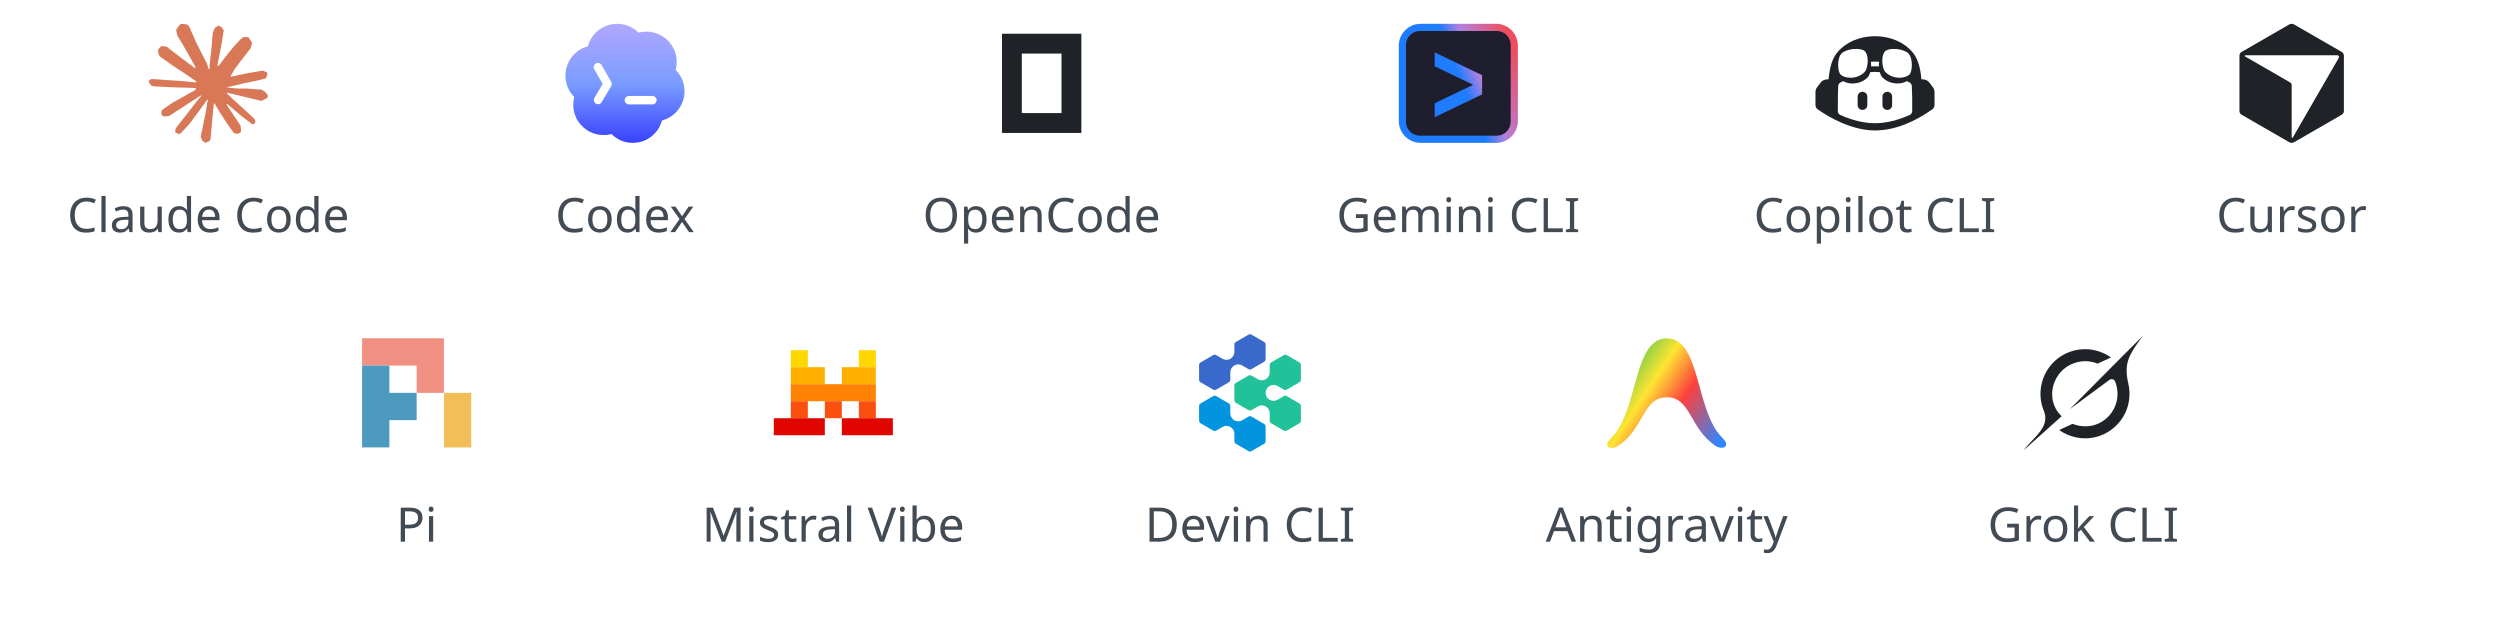
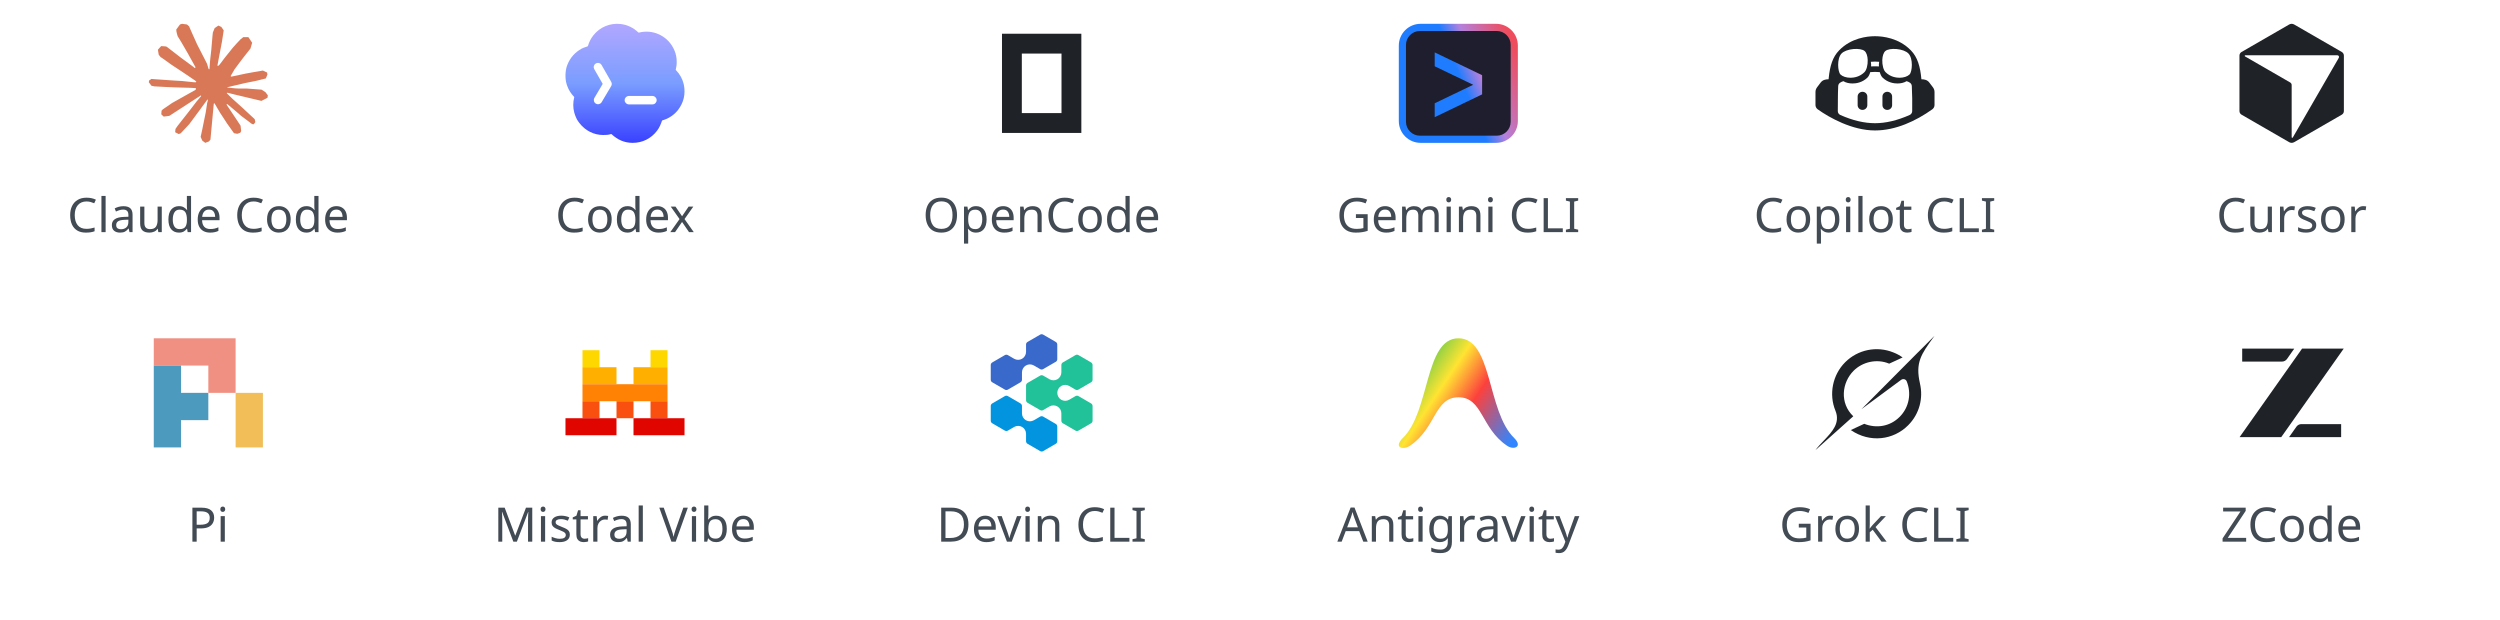
<svg xmlns="http://www.w3.org/2000/svg" width="840" height="208" viewBox="0 0 840 208" role="img">
  <defs>
    <linearGradient id="codex" gradientUnits="userSpaceOnUse" x1="12" x2="12" y1="0" y2="24">
      <stop stop-color="#B1A7FF" />
      <stop offset=".5" stop-color="#7A9DFF" />
      <stop offset="1" stop-color="#3941FF" />
    </linearGradient>
    <linearGradient id="gemini" gradientUnits="userSpaceOnUse" x1="24" x2="0" y1="6.587" y2="16.494">
      <stop stop-color="#EE4D5D" />
      <stop offset=".328" stop-color="#B381DD" />
      <stop offset=".476" stop-color="#207CFE" />
    </linearGradient>
    <linearGradient id="antigravity" gradientUnits="userSpaceOnUse" x1="0" x2="24" y1="4" y2="20">
      <stop stop-color="#00B95C" />
      <stop offset=".38" stop-color="#FFE432" />
      <stop offset=".62" stop-color="#FC413D" />
      <stop offset="1" stop-color="#3186FF" />
    </linearGradient>
  </defs>
  <g transform="translate(50 8) scale(1.66667)">
    <path d="M4.709 15.955l4.72-2.647.08-.23-.08-.128H9.2l-.79-.048-2.698-.073-2.339-.097-2.266-.122-.571-.121L0 11.784l.055-.352.48-.321.686.06 1.52.103 2.278.158 1.652.097 2.449.255h.389l.055-.157-.134-.098-.103-.097-2.358-1.596-2.552-1.688-1.336-.972-.724-.491-.364-.462-.158-1.008.656-.722.881.06.225.061.893.686 1.908 1.476 2.491 1.833.365.304.145-.103.019-.073-.164-.274-1.355-2.446-1.446-2.49-.644-1.032-.17-.619a2.97 2.97 0 01-.104-.729L6.283.134 6.696 0l.996.134.42.364.62 1.414 1.002 2.229 1.555 3.03.456.898.243.832.091.255h.158V9.01l.128-1.706.237-2.095.23-2.695.08-.76.376-.91.747-.492.584.28.48.685-.067.444-.286 1.851-.559 2.903-.364 1.942h.212l.243-.242.985-1.306 1.652-2.064.73-.82.85-.904.547-.431h1.033l.76 1.129-.34 1.166-1.064 1.347-.881 1.142-1.264 1.7-.79 1.36.073.11.188-.02 2.856-.606 1.543-.28 1.841-.315.833.388.091.395-.328.807-1.969.486-2.309.462-3.439.813-.042.03.049.061 1.549.146.662.036h1.622l3.02.225.79.522.474.638-.079.485-1.215.62-1.64-.389-3.829-.91-1.312-.329h-.182v.11l1.093 1.068 2.006 1.81 2.509 2.33.127.578-.322.455-.34-.049-2.205-1.657-.851-.747-1.926-1.62h-.128v.17l.444.649 2.345 3.521.122 1.08-.17.353-.608.213-.668-.122-1.374-1.925-1.415-2.167-1.143-1.943-.14.08-.674 7.254-.316.37-.729.28-.607-.461-.322-.747.322-1.476.389-1.924.315-1.53.286-1.9.17-.632-.012-.042-.14.018-1.434 1.967-2.18 2.945-1.726 1.845-.414.164-.717-.37.067-.662.401-.589 2.388-3.036 1.44-1.882.93-1.086-.006-.158h-.055L4.132 18.56l-1.13.146-.487-.456.061-.746.231-.243 1.908-1.312-.006.006z" fill="#D97857" fill-rule="evenodd" />
  </g>
  <text x="70" y="78" text-anchor="middle" fill="#424A53" font-family="-apple-system, BlinkMacSystemFont, 'Segoe UI', 'Noto Sans', Helvetica, Arial, sans-serif" font-size="16" font-weight="500">Claude Code</text>
  <g transform="translate(190 8) scale(1.66667)">
    <path d="M8.086.457a6.105 6.105 0 013.046-.415c1.333.153 2.521.72 3.564 1.7a.117.117 0 00.107.029c1.408-.346 2.762-.224 4.061.366l.063.03.154.076c1.357.703 2.33 1.77 2.918 3.198.278.679.418 1.388.421 2.126a5.655 5.655 0 01-.18 1.631.167.167 0 00.04.155 5.982 5.982 0 011.578 2.891c.385 1.901-.01 3.615-1.183 5.14l-.182.22a6.063 6.063 0 01-2.934 1.851.162.162 0 00-.108.102c-.255.736-.511 1.364-.987 1.992-1.199 1.582-2.962 2.462-4.948 2.451-1.583-.008-2.986-.587-4.21-1.736a.145.145 0 00-.14-.032c-.518.167-1.04.191-1.604.185a5.924 5.924 0 01-2.595-.622 6.058 6.058 0 01-2.146-1.781c-.203-.269-.404-.522-.551-.821a7.74 7.74 0 01-.495-1.283 6.11 6.11 0 01-.017-3.064.166.166 0 00.008-.074.115.115 0 00-.037-.064 5.958 5.958 0 01-1.38-2.202 5.196 5.196 0 01-.333-1.589 6.915 6.915 0 01.188-2.132c.45-1.484 1.309-2.648 2.577-3.493.282-.188.55-.334.802-.438.286-.12.573-.22.861-.304a.129.129 0 00.087-.087A6.016 6.016 0 015.635 2.31C6.315 1.464 7.132.846 8.086.457zm-.804 7.85a.848.848 0 00-1.473.842l1.694 2.965-1.688 2.848a.849.849 0 001.46.864l1.94-3.272a.849.849 0 00.007-.854l-1.94-3.393zm5.446 6.24a.849.849 0 000 1.695h4.848a.849.849 0 000-1.696h-4.848z" fill="url(#codex)" fill-rule="evenodd" />
  </g>
  <text x="210" y="78" text-anchor="middle" fill="#424A53" font-family="-apple-system, BlinkMacSystemFont, 'Segoe UI', 'Noto Sans', Helvetica, Arial, sans-serif" font-size="16" font-weight="500">Codex</text>
  <g transform="translate(330 8) scale(1.66667)">
    <path d="M16 6H8v12h8V6zm4 16H4V2h16v20z" fill="#1F2328" fill-rule="evenodd" />
  </g>
  <text x="350" y="78" text-anchor="middle" fill="#424A53" font-family="-apple-system, BlinkMacSystemFont, 'Segoe UI', 'Noto Sans', Helvetica, Arial, sans-serif" font-size="16" font-weight="500">OpenCode</text>
  <g transform="translate(470 8) scale(1.66667)">
    <path d="M0 4.391A4.391 4.391 0 014.391 0h15.217A4.391 4.391 0 0124 4.391v15.217A4.391 4.391 0 0119.608 24H4.391A4.391 4.391 0 010 19.608V4.391z" fill="url(#gemini)" fill-rule="evenodd" />
    <path d="M19.74 1.444a2.816 2.816 0 012.816 2.816v15.48a2.816 2.816 0 01-2.816 2.816H4.26a2.816 2.816 0 01-2.816-2.816V4.26A2.816 2.816 0 014.26 1.444h15.48zM7.236 8.564l7.752 3.728-7.752 3.727v2.802l9.557-4.596v-3.866L7.236 5.763v2.801z" fill="#1E1E2E" fill-rule="evenodd" />
  </g>
  <text x="490" y="78" text-anchor="middle" fill="#424A53" font-family="-apple-system, BlinkMacSystemFont, 'Segoe UI', 'Noto Sans', Helvetica, Arial, sans-serif" font-size="16" font-weight="500">Gemini CLI</text>
  <g transform="translate(610 8) scale(1.66667)">
    <path d="M19.245 5.364c1.322 1.36 1.877 3.216 2.11 5.817.622 0 1.2.135 1.592.654l.73.964c.21.278.323.61.323.955v2.62c0 .339-.173.669-.453.868C20.239 19.602 16.157 21.5 12 21.5c-4.6 0-9.205-2.583-11.547-4.258-.28-.2-.452-.53-.453-.868v-2.62c0-.345.113-.679.321-.956l.73-.963c.392-.517.974-.654 1.593-.654l.029-.297c.25-2.446.81-4.213 2.082-5.52 2.461-2.54 5.71-2.851 7.146-2.864h.198c1.436.013 4.685.323 7.146 2.864zm-7.244 4.328c-.284 0-.613.016-.962.05-.123.447-.305.85-.57 1.108-1.05 1.023-2.316 1.18-2.994 1.18-.638 0-1.306-.13-1.851-.464-.516.165-1.012.403-1.044.996a65.882 65.882 0 00-.063 2.884l-.002.48c-.002.563-.005 1.126-.013 1.69.002.326.204.63.51.765 2.482 1.102 4.83 1.657 6.99 1.657 2.156 0 4.504-.555 6.985-1.657a.854.854 0 00.51-.766c.03-1.682.006-3.372-.076-5.053-.031-.596-.528-.83-1.046-.996-.546.333-1.212.464-1.85.464-.677 0-1.942-.157-2.993-1.18-.266-.258-.447-.661-.57-1.108-.32-.032-.64-.049-.96-.05zm-2.525 4.013c.539 0 .976.426.976.95v1.753c0 .525-.437.95-.976.95a.964.964 0 01-.976-.95v-1.752c0-.525.437-.951.976-.951zm5 0c.539 0 .976.426.976.95v1.753c0 .525-.437.95-.976.95a.964.964 0 01-.976-.95v-1.752c0-.525.437-.951.976-.951zM7.635 5.087c-1.05.102-1.935.438-2.385.906-.975 1.037-.765 3.668-.21 4.224.405.394 1.17.657 1.995.657h.09c.649-.013 1.785-.176 2.73-1.11.435-.41.705-1.433.675-2.47-.03-.834-.27-1.52-.63-1.813-.39-.336-1.275-.482-2.265-.394zm6.465.394c-.36.292-.6.98-.63 1.813-.03 1.037.24 2.06.675 2.47.968.957 2.136 1.104 2.776 1.11h.044c.825 0 1.59-.263 1.995-.657.555-.556.765-3.187-.21-4.224-.45-.468-1.335-.804-2.385-.906-.99-.088-1.875.058-2.265.394zM12 7.615c-.24 0-.525.015-.84.044.03.16.045.336.06.526l-.001.159a2.94 2.94 0 01-.014.25c.225-.022.425-.027.612-.028h.366c.187 0 .387.006.612.028-.015-.146-.015-.277-.015-.409.015-.19.03-.365.06-.526a9.29 9.29 0 00-.84-.044z" fill="#1F2328" fill-rule="evenodd" />
  </g>
  <text x="630" y="78" text-anchor="middle" fill="#424A53" font-family="-apple-system, BlinkMacSystemFont, 'Segoe UI', 'Noto Sans', Helvetica, Arial, sans-serif" font-size="16" font-weight="500">Copilot CLI</text>
  <g transform="translate(750 8) scale(1.66667)">
    <path d="M22.106 5.68L12.5.135a.998.998 0 00-.998 0L1.893 5.68a.84.84 0 00-.419.726v11.186c0 .3.16.577.42.727l9.607 5.547a.999.999 0 00.998 0l9.608-5.547a.84.84 0 00.42-.727V6.407a.84.84 0 00-.42-.726zm-.603 1.176L12.228 22.92c-.063.108-.228.064-.228-.061V12.34a.59.59 0 00-.295-.51l-9.11-5.26c-.107-.062-.063-.228.062-.228h18.55c.264 0 .428.286.296.514z" fill="#1F2328" fill-rule="evenodd" />
  </g>
  <text x="770" y="78" text-anchor="middle" fill="#424A53" font-family="-apple-system, BlinkMacSystemFont, 'Segoe UI', 'Noto Sans', Helvetica, Arial, sans-serif" font-size="16" font-weight="500">Cursor</text>
-   <g transform="translate(120 112) scale(1.66667)">
+   <g transform="translate(50 112) scale(1.66667)">
    <path d="M1 1h16.5v11H12V6.5H1z" fill="#F09082" fill-rule="evenodd" />
    <path d="M1 6.5h5.5V12H12v5.5H6.5V23H1z" fill="#4D9ABF" fill-rule="evenodd" />
    <path d="M17.5 12H23v11h-5.5z" fill="#F1BE58" fill-rule="evenodd" />
  </g>
-   <text x="140" y="182" text-anchor="middle" fill="#424A53" font-family="-apple-system, BlinkMacSystemFont, 'Segoe UI', 'Noto Sans', Helvetica, Arial, sans-serif" font-size="16" font-weight="500">Pi</text>
-   <g transform="translate(260 112) scale(1.66667)">
+   <text x="70" y="182" text-anchor="middle" fill="#424A53" font-family="-apple-system, BlinkMacSystemFont, 'Segoe UI', 'Noto Sans', Helvetica, Arial, sans-serif" font-size="16" font-weight="500">Pi</text>
+   <g transform="translate(190 112) scale(1.66667)">
    <path d="M3.428 3.4h3.429v3.428H3.428V3.4zm13.714 0h3.43v3.428h-3.43V3.4z" fill="#FFD700" fill-rule="evenodd" />
    <path d="M3.428 6.828h6.857v3.429H3.429V6.828zm10.286 0h6.857v3.429h-6.857V6.828z" fill="#FFAF00" fill-rule="evenodd" />
    <path d="M3.428 10.258h17.144v3.428H3.428v-3.428z" fill="#FF8205" fill-rule="evenodd" />
    <path d="M3.428 13.686h3.429v3.428H3.428v-3.428zm6.858 0h3.429v3.428h-3.429v-3.428zm6.856 0h3.43v3.428h-3.43v-3.428z" fill="#FA500F" fill-rule="evenodd" />
    <path d="M0 17.114h10.286v3.429H0v-3.429zm13.714 0H24v3.429H13.714v-3.429z" fill="#E10500" fill-rule="evenodd" />
  </g>
-   <text x="280" y="182" text-anchor="middle" fill="#424A53" font-family="-apple-system, BlinkMacSystemFont, 'Segoe UI', 'Noto Sans', Helvetica, Arial, sans-serif" font-size="16" font-weight="500">Mistral Vibe</text>
-   <g transform="translate(400 112) scale(1.66667)">
+   <text x="210" y="182" text-anchor="middle" fill="#424A53" font-family="-apple-system, BlinkMacSystemFont, 'Segoe UI', 'Noto Sans', Helvetica, Arial, sans-serif" font-size="16" font-weight="500">Mistral Vibe</text>
+   <g transform="translate(330 112) scale(1.66667)">
    <path d="M2.033 9.867l2.554 1.483a.589.589 0 00.592 0l2.554-1.483.01-.008a.608.608 0 00.11-.084l.013-.015a.631.631 0 00.076-.1c.003-.005.008-.01.01-.016a.558.558 0 00.052-.125l.007-.028a.611.611 0 00.019-.14V7.868c0-.572.307-1.105.8-1.392a1.595 1.595 0 011.598 0l1.277.742a.54.54 0 00.129.053l.028.01c.044.01.088.015.133.016h.006l.013-.002a.587.587 0 00.27-.074l.011-.004 2.554-1.483a.596.596 0 00.297-.516V2.253a.595.595 0 00-.297-.516L12.293.257a.587.587 0 00-.591 0L9.148 1.737l-.01.01a.609.609 0 00-.109.083l-.014.015a.632.632 0 00-.076.1c-.003.005-.008.01-.01.016a.57.57 0 00-.052.124l-.007.028a.612.612 0 00-.018.14v1.483c0 .572-.307 1.105-.8 1.393a1.597 1.597 0 01-1.599 0l-1.276-.742a.603.603 0 00-.13-.053l-.028-.008a.658.658 0 00-.133-.018h-.02a.57.57 0 00-.269.074c-.003.002-.008.002-.012.005L2.033 5.872a.596.596 0 00-.297.515v2.966c0 .213.113.41.297.515z" fill="#3969CA" fill-rule="evenodd" />
    <path d="M15.943 10.607a1.596 1.596 0 011.599 0l1.276.74c.041.025.085.04.13.055l.028.008c.043.01.088.016.133.018h.005c.005 0 .01-.002.014-.003a.474.474 0 00.122-.016l.021-.005a.616.616 0 00.126-.052c.004-.002.009-.002.013-.005l2.554-1.482a.597.597 0 00.297-.516V6.383a.596.596 0 00-.297-.515l-2.552-1.483a.587.587 0 00-.592 0l-2.553 1.482-.011.008a.61.61 0 00-.108.084l-.014.016a.637.637 0 00-.076.1c-.003.005-.008.01-.01.016a.57.57 0 00-.052.124l-.007.029a.612.612 0 00-.018.14v1.482c0 .572-.307 1.105-.8 1.393a1.597 1.597 0 01-1.599 0l-1.276-.742a.584.584 0 00-.13-.053l-.028-.008a.62.62 0 00-.133-.018h-.02a.587.587 0 00-.269.074l-.012.004L9.15 10a.596.596 0 00-.296.516v2.966c0 .212.112.409.296.515l2.554 1.483s.008.002.012.005c.04.022.082.04.126.052l.02.004a.57.57 0 00.123.017l.014.002h.006c.054 0 .108-.01.16-.025a.587.587 0 00.13-.054l1.277-.741a1.597 1.597 0 012.398 1.392v1.482c0 .049.007.095.019.14l.007.028a.619.619 0 00.051.125c.004.006.008.01.01.016a.6.6 0 00.076.1l.014.015c.033.032.069.06.108.084.004.002.006.006.011.008l2.554 1.483a.59.59 0 00.593 0l2.554-1.483a.597.597 0 00.296-.516v-2.965a.595.595 0 00-.296-.516l-2.554-1.483s-.008-.002-.012-.005a.54.54 0 00-.126-.051c-.007-.003-.013-.003-.02-.005a.635.635 0 00-.125-.017h-.018a.557.557 0 00-.16.026.588.588 0 00-.13.053l-1.276.742a1.595 1.595 0 01-1.598 0 1.615 1.615 0 010-2.785l-.005-.001z" fill="#21C19A" fill-rule="evenodd" />
    <path d="M14.848 18.265l-2.554-1.482-.012-.005a.526.526 0 00-.126-.052c-.007-.002-.014-.002-.02-.005a.64.64 0 00-.124-.017h-.02a.56.56 0 00-.16.026.588.588 0 00-.13.053l-1.276.742a1.594 1.594 0 01-1.598 0c-.493-.286-.8-.82-.8-1.393V14.65a.563.563 0 00-.018-.14l-.008-.028a.604.604 0 00-.051-.124l-.01-.017a.603.603 0 00-.076-.1l-.014-.015a.596.596 0 00-.109-.084c-.003-.002-.005-.006-.01-.008L5.178 12.65a.587.587 0 00-.591 0l-2.554 1.483a.596.596 0 00-.297.516v2.965c0 .213.113.41.297.516l2.554 1.483.012.004a.618.618 0 00.267.074l.016.002h.007a.55.55 0 00.16-.026.584.584 0 00.129-.053l1.277-.742a1.597 1.597 0 012.398 1.393v1.482c0 .05.007.095.019.14l.007.028c.013.044.03.085.051.125l.01.016c.022.036.047.07.076.1l.014.015c.032.032.069.06.109.084l.01.008 2.554 1.483a.587.587 0 00.593 0l2.554-1.483a.596.596 0 00.296-.515v-2.966a.596.596 0 00-.296-.516h-.002z" fill="#0294DE" fill-rule="evenodd" />
  </g>
-   <text x="420" y="182" text-anchor="middle" fill="#424A53" font-family="-apple-system, BlinkMacSystemFont, 'Segoe UI', 'Noto Sans', Helvetica, Arial, sans-serif" font-size="16" font-weight="500">Devin CLI</text>
-   <g transform="translate(540 112) scale(1.66667)">
+   <text x="350" y="182" text-anchor="middle" fill="#424A53" font-family="-apple-system, BlinkMacSystemFont, 'Segoe UI', 'Noto Sans', Helvetica, Arial, sans-serif" font-size="16" font-weight="500">Devin CLI</text>
+   <g transform="translate(470 112) scale(1.66667)">
    <path d="M21.751 22.607c1.34 1.005 3.35.335 1.508-1.508C17.73 15.74 18.904 1 12.037 1 5.17 1 6.342 15.74.815 21.1c-2.01 2.009.167 2.511 1.507 1.506 5.192-3.517 4.857-9.714 9.715-9.714 4.857 0 4.522 6.197 9.714 9.715z" fill="url(#antigravity)" fill-rule="evenodd" />
  </g>
-   <text x="560" y="182" text-anchor="middle" fill="#424A53" font-family="-apple-system, BlinkMacSystemFont, 'Segoe UI', 'Noto Sans', Helvetica, Arial, sans-serif" font-size="16" font-weight="500">Antigravity</text>
-   <g transform="translate(680 112) scale(1.66667)">
+   <text x="490" y="182" text-anchor="middle" fill="#424A53" font-family="-apple-system, BlinkMacSystemFont, 'Segoe UI', 'Noto Sans', Helvetica, Arial, sans-serif" font-size="16" font-weight="500">Antigravity</text>
+   <g transform="translate(610 112) scale(1.66667)">
    <path d="M9.27 15.29l7.978-5.897c.391-.29.95-.177 1.137.272.98 2.369.542 5.215-1.41 7.169-1.951 1.954-4.667 2.382-7.149 1.406l-2.711 1.257c3.889 2.661 8.611 2.003 11.562-.953 2.341-2.344 3.066-5.539 2.388-8.42l.006.007c-.983-4.232.242-5.924 2.75-9.383.06-.082.12-.164.179-.248l-3.301 3.305v-.01L9.267 15.292M7.623 16.723c-2.792-2.67-2.31-6.801.071-9.184 1.761-1.763 4.647-2.483 7.166-1.425l2.705-1.25a7.808 7.808 0 00-1.829-1A8.975 8.975 0 005.984 5.83c-2.533 2.536-3.33 6.436-1.962 9.764 1.022 2.487-.653 4.246-2.34 6.022-.599.63-1.199 1.259-1.682 1.925l7.62-6.815" fill="#1F2328" fill-rule="evenodd" />
  </g>
-   <text x="700" y="182" text-anchor="middle" fill="#424A53" font-family="-apple-system, BlinkMacSystemFont, 'Segoe UI', 'Noto Sans', Helvetica, Arial, sans-serif" font-size="16" font-weight="500">Grok CLI</text>
+   <text x="630" y="182" text-anchor="middle" fill="#424A53" font-family="-apple-system, BlinkMacSystemFont, 'Segoe UI', 'Noto Sans', Helvetica, Arial, sans-serif" font-size="16" font-weight="500">Grok CLI</text>
+   <g transform="translate(750 112) scale(1.66667)">
+     <path d="M12.525 3.085L11.055 5.175C10.824 5.5 10.446 5.7 10.037 5.7H2.025V3.075C2.025 3.085 12.525 3.085 12.525 3.085ZM22.5 3.075L9.9 20.925H1.5L14.1 3.075H22.5ZM11.475 20.924L12.955 18.823C13.187 18.498 13.564 18.299 13.974 18.299H21.975V20.924H11.475Z" fill="#1F2328" fill-rule="evenodd" />
+   </g>
+   <text x="770" y="182" text-anchor="middle" fill="#424A53" font-family="-apple-system, BlinkMacSystemFont, 'Segoe UI', 'Noto Sans', Helvetica, Arial, sans-serif" font-size="16" font-weight="500">ZCode</text>
</svg>
